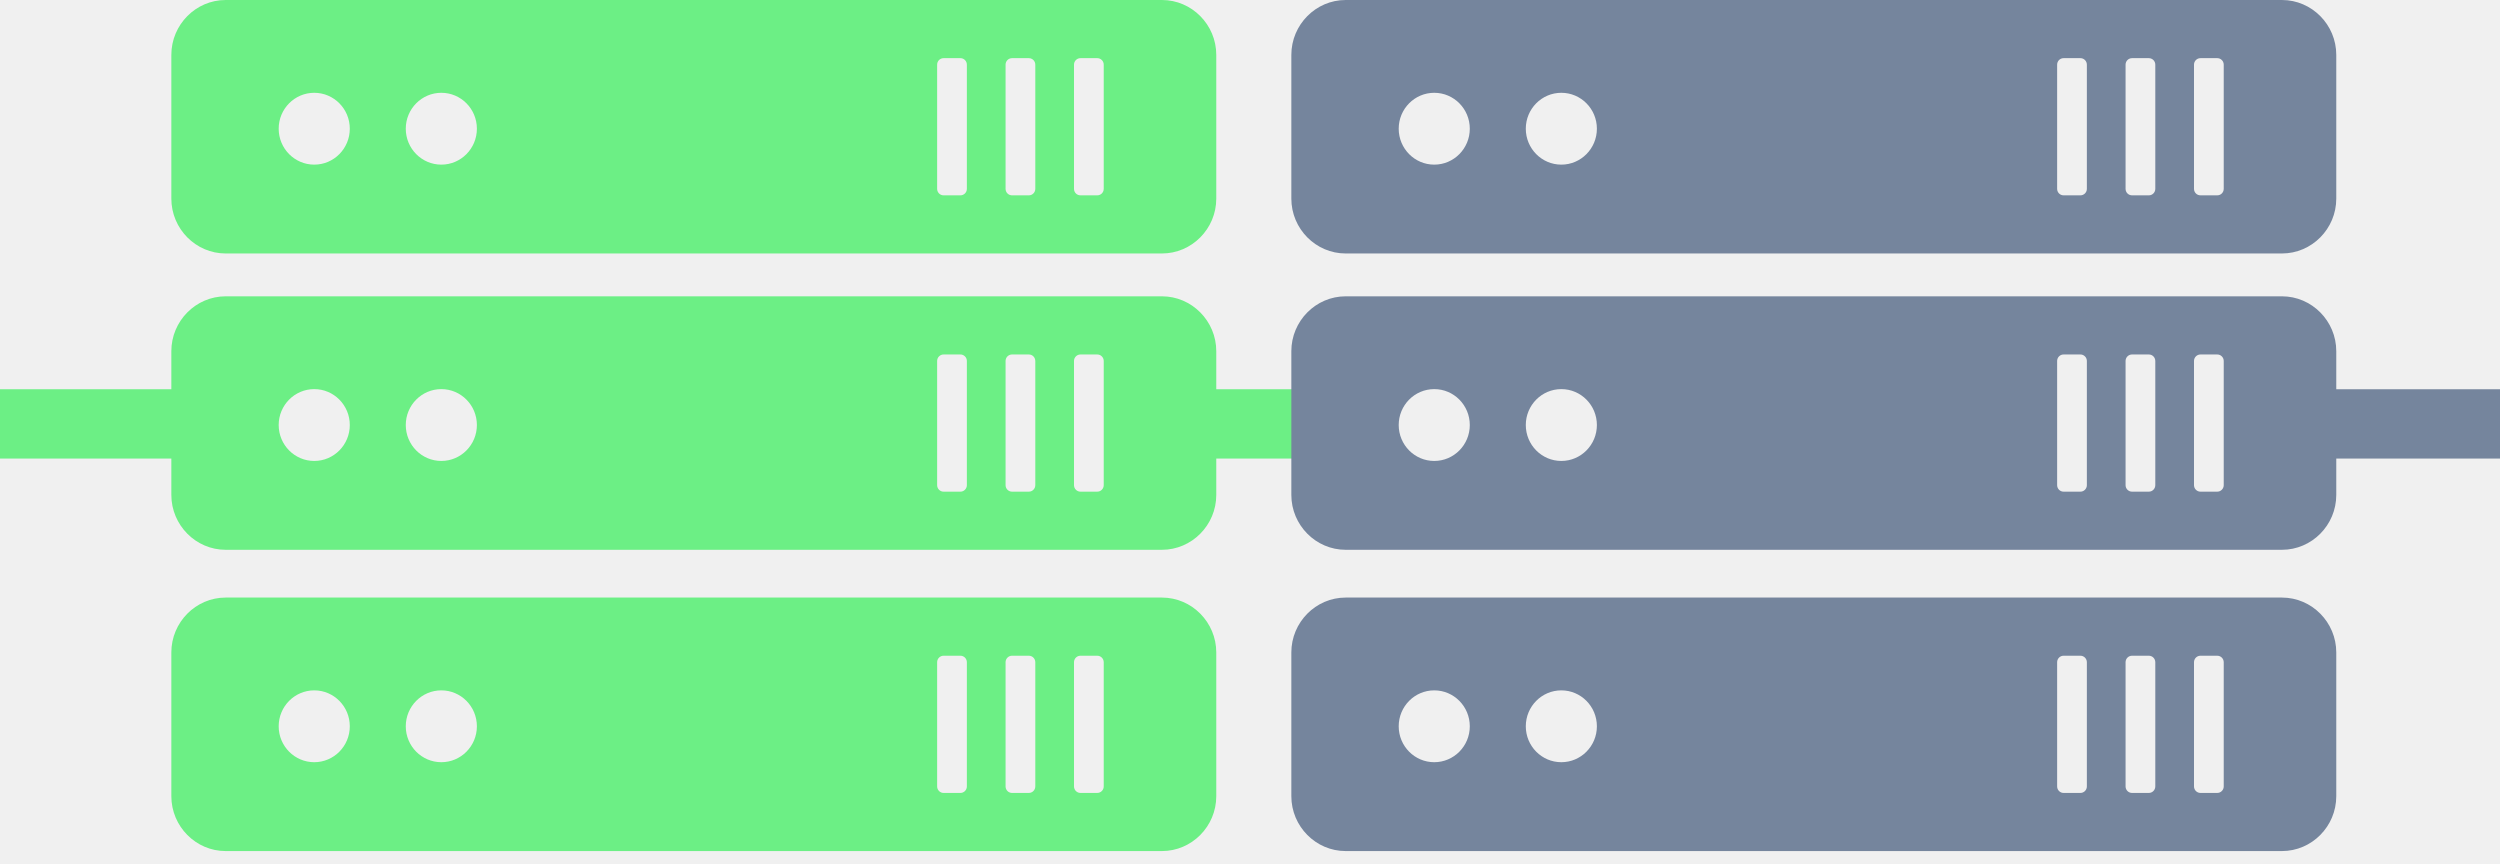
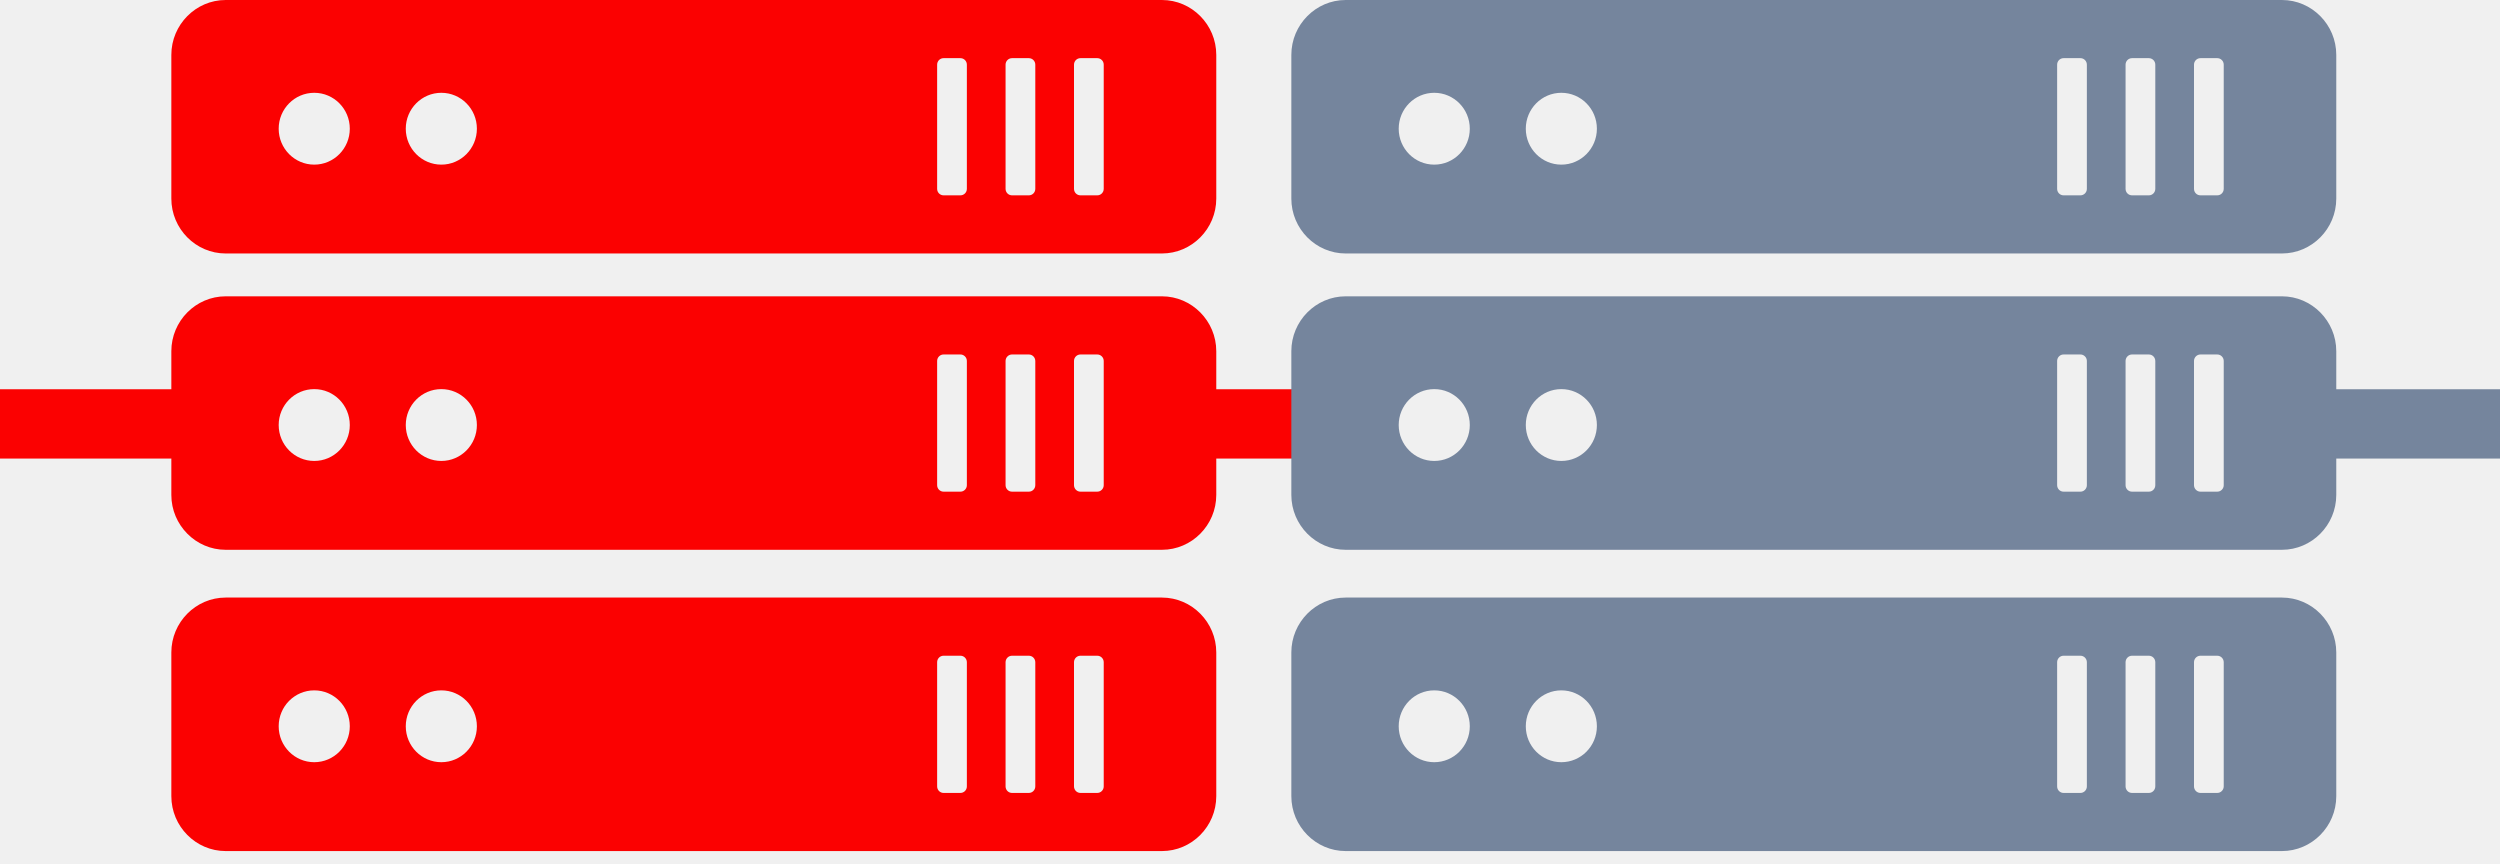
<svg xmlns="http://www.w3.org/2000/svg" width="110" height="38" viewBox="0 0 110 38" fill="none">
  <g clip-path="url(#clip0)">
-     <path fill-rule="evenodd" clip-rule="evenodd" d="M9.929 0H51.126C52.44 0 53.516 1.087 53.516 2.415V8.739C53.516 10.067 52.44 11.153 51.126 11.153H9.929C8.615 11.153 7.539 10.067 7.539 8.739V2.415C7.539 1.087 8.615 0 9.929 0V0ZM41.517 2.559H42.259C42.415 2.559 42.542 2.687 42.542 2.845V8.31C42.542 8.467 42.415 8.595 42.259 8.595H41.517C41.361 8.595 41.234 8.467 41.234 8.31V2.845C41.234 2.687 41.361 2.559 41.517 2.559ZM44.528 2.559H45.27C45.426 2.559 45.553 2.687 45.553 2.845V8.31C45.553 8.467 45.426 8.595 45.27 8.595H44.528C44.372 8.595 44.245 8.467 44.245 8.31V2.845C44.245 2.687 44.372 2.559 44.528 2.559ZM47.539 2.559H48.281C48.437 2.559 48.564 2.687 48.564 2.845V8.31C48.564 8.467 48.437 8.595 48.281 8.595H47.539C47.383 8.595 47.256 8.467 47.256 8.31V2.845C47.256 2.687 47.383 2.559 47.539 2.559ZM19.419 4.083C20.282 4.083 20.983 4.791 20.983 5.663C20.983 6.536 20.282 7.244 19.419 7.244C18.555 7.244 17.854 6.536 17.854 5.663C17.854 4.791 18.555 4.083 19.419 4.083ZM13.827 4.083C14.691 4.083 15.391 4.791 15.391 5.663C15.391 6.536 14.691 7.244 13.827 7.244C12.963 7.244 12.262 6.536 12.262 5.663C12.262 4.791 12.963 4.083 13.827 4.083Z" fill="#6CEF85" />
-     <path fill-rule="evenodd" clip-rule="evenodd" d="M9.929 13.038H51.126C52.44 13.038 53.516 14.125 53.516 15.453V21.777C53.516 23.105 52.44 24.191 51.126 24.191H9.929C8.615 24.191 7.539 23.105 7.539 21.777V15.453C7.539 14.125 8.615 13.038 9.929 13.038ZM41.517 15.597H42.259C42.415 15.597 42.542 15.725 42.542 15.883V21.347C42.542 21.504 42.415 21.633 42.259 21.633H41.517C41.361 21.633 41.234 21.504 41.234 21.347V15.883C41.234 15.725 41.361 15.597 41.517 15.597ZM44.528 15.597H45.27C45.426 15.597 45.553 15.725 45.553 15.883V21.347C45.553 21.504 45.426 21.633 45.27 21.633H44.528C44.372 21.633 44.245 21.504 44.245 21.347V15.883C44.245 15.725 44.372 15.597 44.528 15.597ZM47.539 15.597H48.281C48.437 15.597 48.564 15.725 48.564 15.883V21.347C48.564 21.504 48.437 21.633 48.281 21.633H47.539C47.383 21.633 47.256 21.504 47.256 21.347V15.883C47.256 15.725 47.383 15.597 47.539 15.597ZM19.419 17.121C20.282 17.121 20.983 17.829 20.983 18.701C20.983 19.574 20.282 20.282 19.419 20.282C18.555 20.282 17.854 19.574 17.854 18.701C17.854 17.829 18.555 17.121 19.419 17.121ZM13.827 17.121C14.691 17.121 15.391 17.829 15.391 18.701C15.391 19.574 14.691 20.282 13.827 20.282C12.963 20.282 12.262 19.574 12.262 18.701C12.262 17.829 12.963 17.121 13.827 17.121Z" fill="#6CEF85" />
-     <path fill-rule="evenodd" clip-rule="evenodd" d="M9.929 26.293H51.126C52.44 26.293 53.516 27.38 53.516 28.708V35.032C53.516 36.36 52.44 37.447 51.126 37.447H9.929C8.615 37.447 7.539 36.36 7.539 35.032V28.708C7.539 27.38 8.615 26.293 9.929 26.293ZM41.517 28.852H42.259C42.415 28.852 42.542 28.98 42.542 29.138V34.603C42.542 34.76 42.415 34.889 42.259 34.889H41.517C41.361 34.889 41.234 34.76 41.234 34.603V29.138C41.234 28.98 41.361 28.852 41.517 28.852ZM44.528 28.852H45.27C45.426 28.852 45.553 28.98 45.553 29.138V34.603C45.553 34.76 45.426 34.889 45.27 34.889H44.528C44.372 34.889 44.245 34.76 44.245 34.603V29.138C44.245 28.98 44.372 28.852 44.528 28.852ZM47.539 28.852H48.281C48.437 28.852 48.564 28.98 48.564 29.138V34.603C48.564 34.76 48.437 34.889 48.281 34.889H47.539C47.383 34.889 47.256 34.76 47.256 34.603V29.138C47.256 28.98 47.383 28.852 47.539 28.852ZM19.419 30.376C20.282 30.376 20.983 31.084 20.983 31.957C20.983 32.829 20.282 33.537 19.419 33.537C18.555 33.537 17.854 32.829 17.854 31.957C17.854 31.084 18.555 30.376 19.419 30.376ZM13.827 30.376C14.691 30.376 15.391 31.084 15.391 31.957C15.391 32.829 14.691 33.537 13.827 33.537C12.963 33.537 12.262 32.829 12.262 31.957C12.262 31.084 12.963 30.376 13.827 30.376Z" fill="#6CEF85" />
-     <path d="M60.721 17.127H52.42V20.177H60.721V17.127Z" fill="#6CEF85" />
+     <path fill-rule="evenodd" clip-rule="evenodd" d="M9.929 0H51.126C52.44 0 53.516 1.087 53.516 2.415V8.739C53.516 10.067 52.44 11.153 51.126 11.153H9.929C8.615 11.153 7.539 10.067 7.539 8.739V2.415C7.539 1.087 8.615 0 9.929 0V0ZM41.517 2.559H42.259C42.415 2.559 42.542 2.687 42.542 2.845V8.31C42.542 8.467 42.415 8.595 42.259 8.595H41.517C41.361 8.595 41.234 8.467 41.234 8.31V2.845C41.234 2.687 41.361 2.559 41.517 2.559ZM44.528 2.559H45.27C45.426 2.559 45.553 2.687 45.553 2.845V8.31C45.553 8.467 45.426 8.595 45.27 8.595H44.528C44.372 8.595 44.245 8.467 44.245 8.31V2.845C44.245 2.687 44.372 2.559 44.528 2.559ZM47.539 2.559H48.281C48.437 2.559 48.564 2.687 48.564 2.845V8.31C48.564 8.467 48.437 8.595 48.281 8.595H47.539C47.383 8.595 47.256 8.467 47.256 8.31V2.845C47.256 2.687 47.383 2.559 47.539 2.559ZM19.419 4.083C20.282 4.083 20.983 4.791 20.983 5.663C20.983 6.536 20.282 7.244 19.419 7.244C18.555 7.244 17.854 6.536 17.854 5.663C17.854 4.791 18.555 4.083 19.419 4.083ZM13.827 4.083C14.691 4.083 15.391 4.791 15.391 5.663C15.391 6.536 14.691 7.244 13.827 7.244C12.963 7.244 12.262 6.536 12.262 5.663C12.262 4.791 12.963 4.083 13.827 4.083Z" fill="#fb0101" />
+     <path fill-rule="evenodd" clip-rule="evenodd" d="M9.929 13.038H51.126C52.44 13.038 53.516 14.125 53.516 15.453V21.777C53.516 23.105 52.44 24.191 51.126 24.191H9.929C8.615 24.191 7.539 23.105 7.539 21.777V15.453C7.539 14.125 8.615 13.038 9.929 13.038ZM41.517 15.597H42.259C42.415 15.597 42.542 15.725 42.542 15.883V21.347C42.542 21.504 42.415 21.633 42.259 21.633H41.517C41.361 21.633 41.234 21.504 41.234 21.347V15.883C41.234 15.725 41.361 15.597 41.517 15.597ZM44.528 15.597H45.27C45.426 15.597 45.553 15.725 45.553 15.883V21.347C45.553 21.504 45.426 21.633 45.27 21.633H44.528C44.372 21.633 44.245 21.504 44.245 21.347V15.883C44.245 15.725 44.372 15.597 44.528 15.597ZM47.539 15.597H48.281C48.437 15.597 48.564 15.725 48.564 15.883V21.347C48.564 21.504 48.437 21.633 48.281 21.633H47.539C47.383 21.633 47.256 21.504 47.256 21.347V15.883C47.256 15.725 47.383 15.597 47.539 15.597ZM19.419 17.121C20.282 17.121 20.983 17.829 20.983 18.701C20.983 19.574 20.282 20.282 19.419 20.282C18.555 20.282 17.854 19.574 17.854 18.701C17.854 17.829 18.555 17.121 19.419 17.121ZM13.827 17.121C14.691 17.121 15.391 17.829 15.391 18.701C15.391 19.574 14.691 20.282 13.827 20.282C12.963 20.282 12.262 19.574 12.262 18.701C12.262 17.829 12.963 17.121 13.827 17.121Z" fill="#fb0101" />
+     <path fill-rule="evenodd" clip-rule="evenodd" d="M9.929 26.293H51.126C52.44 26.293 53.516 27.38 53.516 28.708V35.032C53.516 36.36 52.44 37.447 51.126 37.447H9.929C8.615 37.447 7.539 36.36 7.539 35.032V28.708C7.539 27.38 8.615 26.293 9.929 26.293ZM41.517 28.852H42.259C42.415 28.852 42.542 28.98 42.542 29.138V34.603C42.542 34.76 42.415 34.889 42.259 34.889H41.517C41.361 34.889 41.234 34.76 41.234 34.603V29.138C41.234 28.98 41.361 28.852 41.517 28.852ZM44.528 28.852H45.27C45.426 28.852 45.553 28.98 45.553 29.138V34.603C45.553 34.76 45.426 34.889 45.27 34.889H44.528C44.372 34.889 44.245 34.76 44.245 34.603V29.138C44.245 28.98 44.372 28.852 44.528 28.852ZM47.539 28.852H48.281C48.437 28.852 48.564 28.98 48.564 29.138V34.603C48.564 34.76 48.437 34.889 48.281 34.889H47.539C47.383 34.889 47.256 34.76 47.256 34.603V29.138C47.256 28.98 47.383 28.852 47.539 28.852ZM19.419 30.376C20.282 30.376 20.983 31.084 20.983 31.957C20.983 32.829 20.282 33.537 19.419 33.537C18.555 33.537 17.854 32.829 17.854 31.957C17.854 31.084 18.555 30.376 19.419 30.376ZM13.827 30.376C14.691 30.376 15.391 31.084 15.391 31.957C15.391 32.829 14.691 33.537 13.827 33.537C12.963 33.537 12.262 32.829 12.262 31.957C12.262 31.084 12.963 30.376 13.827 30.376Z" fill="#fb0101" />
+     <path d="M60.721 17.127H52.42V20.177H60.721V17.127Z" fill="#fb0101" />
    <path fill-rule="evenodd" clip-rule="evenodd" d="M59.209 0H100.406C101.721 0 102.796 1.087 102.796 2.415V8.739C102.796 10.067 101.721 11.153 100.406 11.153H59.209C57.895 11.153 56.819 10.067 56.819 8.739V2.415C56.819 1.087 57.895 0 59.209 0V0ZM90.797 2.559H91.539C91.695 2.559 91.822 2.687 91.822 2.845V8.31C91.822 8.467 91.695 8.595 91.539 8.595H90.797C90.641 8.595 90.514 8.467 90.514 8.31V2.845C90.514 2.687 90.641 2.559 90.797 2.559ZM93.808 2.559H94.55C94.706 2.559 94.833 2.687 94.833 2.845V8.31C94.833 8.467 94.706 8.595 94.55 8.595H93.808C93.652 8.595 93.525 8.467 93.525 8.31V2.845C93.525 2.687 93.652 2.559 93.808 2.559ZM96.819 2.559H97.561C97.717 2.559 97.844 2.687 97.844 2.845V8.31C97.844 8.467 97.717 8.595 97.561 8.595H96.819C96.663 8.595 96.536 8.467 96.536 8.31V2.845C96.536 2.687 96.663 2.559 96.819 2.559ZM68.699 4.083C69.562 4.083 70.263 4.791 70.263 5.663C70.263 6.536 69.562 7.244 68.699 7.244C67.835 7.244 67.135 6.536 67.135 5.663C67.135 4.791 67.835 4.083 68.699 4.083ZM63.107 4.083C63.971 4.083 64.671 4.791 64.671 5.663C64.671 6.536 63.971 7.244 63.107 7.244C62.243 7.244 61.543 6.536 61.543 5.663C61.543 4.791 62.243 4.083 63.107 4.083Z" fill="#75859D" />
    <path fill-rule="evenodd" clip-rule="evenodd" d="M59.209 13.038H100.406C101.721 13.038 102.796 14.125 102.796 15.453V21.777C102.796 23.105 101.721 24.191 100.406 24.191H59.209C57.895 24.191 56.819 23.105 56.819 21.777V15.453C56.819 14.125 57.895 13.038 59.209 13.038ZM90.797 15.597H91.539C91.695 15.597 91.822 15.725 91.822 15.883V21.347C91.822 21.504 91.695 21.633 91.539 21.633H90.797C90.641 21.633 90.514 21.504 90.514 21.347V15.883C90.514 15.725 90.641 15.597 90.797 15.597ZM93.808 15.597H94.55C94.706 15.597 94.833 15.725 94.833 15.883V21.347C94.833 21.504 94.706 21.633 94.55 21.633H93.808C93.652 21.633 93.525 21.504 93.525 21.347V15.883C93.525 15.725 93.652 15.597 93.808 15.597ZM96.819 15.597H97.561C97.717 15.597 97.844 15.725 97.844 15.883V21.347C97.844 21.504 97.717 21.633 97.561 21.633H96.819C96.663 21.633 96.536 21.504 96.536 21.347V15.883C96.536 15.725 96.663 15.597 96.819 15.597ZM68.699 17.121C69.562 17.121 70.263 17.829 70.263 18.701C70.263 19.574 69.562 20.282 68.699 20.282C67.835 20.282 67.135 19.574 67.135 18.701C67.135 17.829 67.835 17.121 68.699 17.121ZM63.107 17.121C63.971 17.121 64.671 17.829 64.671 18.701C64.671 19.574 63.971 20.282 63.107 20.282C62.243 20.282 61.543 19.574 61.543 18.701C61.543 17.829 62.243 17.121 63.107 17.121Z" fill="#75859D" />
    <path fill-rule="evenodd" clip-rule="evenodd" d="M59.209 26.293H100.406C101.721 26.293 102.796 27.38 102.796 28.708V35.032C102.796 36.36 101.721 37.447 100.406 37.447H59.209C57.895 37.447 56.819 36.36 56.819 35.032V28.708C56.819 27.38 57.895 26.293 59.209 26.293ZM90.797 28.852H91.539C91.695 28.852 91.822 28.98 91.822 29.138V34.603C91.822 34.76 91.695 34.889 91.539 34.889H90.797C90.641 34.889 90.514 34.76 90.514 34.603V29.138C90.514 28.98 90.641 28.852 90.797 28.852ZM93.808 28.852H94.55C94.706 28.852 94.833 28.98 94.833 29.138V34.603C94.833 34.76 94.706 34.889 94.55 34.889H93.808C93.652 34.889 93.525 34.76 93.525 34.603V29.138C93.525 28.98 93.652 28.852 93.808 28.852ZM96.819 28.852H97.561C97.717 28.852 97.844 28.98 97.844 29.138V34.603C97.844 34.76 97.717 34.889 97.561 34.889H96.819C96.663 34.889 96.536 34.76 96.536 34.603V29.138C96.536 28.98 96.663 28.852 96.819 28.852ZM68.699 30.376C69.562 30.376 70.263 31.084 70.263 31.957C70.263 32.829 69.562 33.537 68.699 33.537C67.835 33.537 67.135 32.829 67.135 31.957C67.135 31.084 67.835 30.376 68.699 30.376ZM63.107 30.376C63.971 30.376 64.671 31.084 64.671 31.957C64.671 32.829 63.971 33.537 63.107 33.537C62.243 33.537 61.543 32.829 61.543 31.957C61.543 31.084 62.243 30.376 63.107 30.376Z" fill="#75859D" />
    <path d="M110 17.127H101.699V20.177H110V17.127Z" fill="#75859D" />
-     <path d="M9.357 17.127H0V20.177H9.357V17.127Z" fill="#6CEF85" />
+     <path d="M9.357 17.127H0V20.177H9.357V17.127Z" fill="#fb0101" />
  </g>
  <defs>
    <clipPath id="clip0">
      <rect width="110" height="37.447" fill="white" />
    </clipPath>
  </defs>
</svg>
